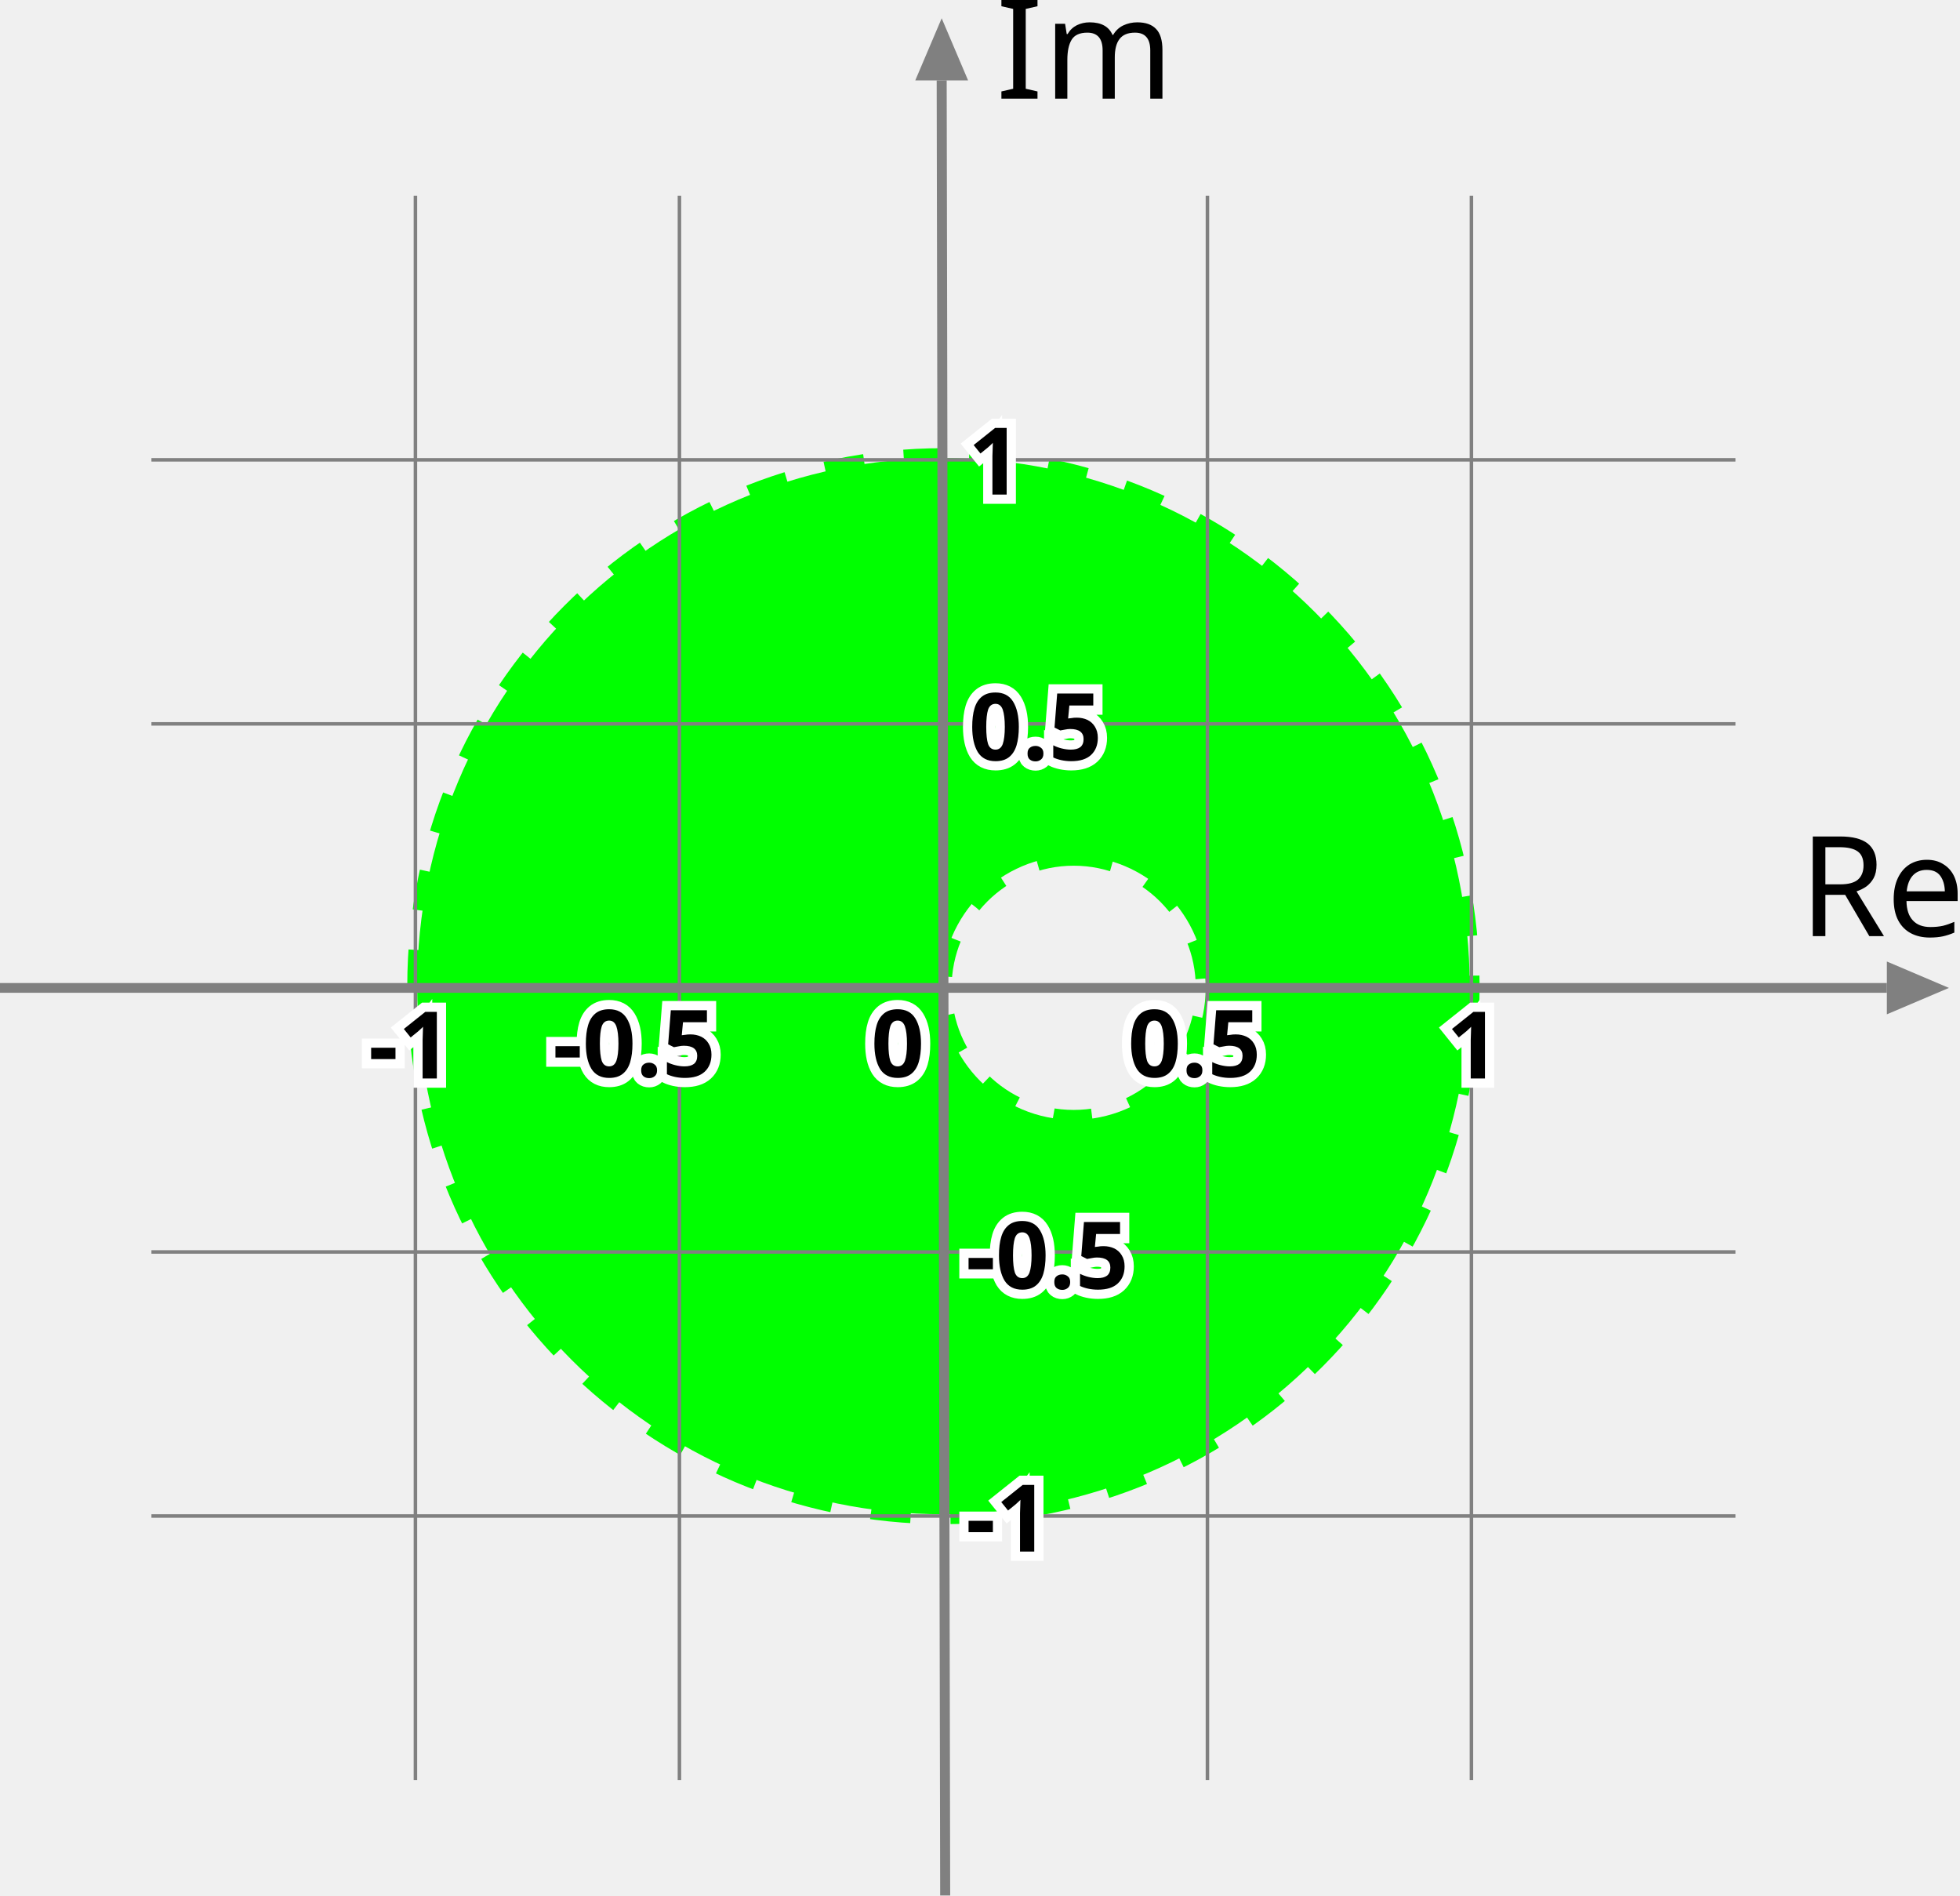
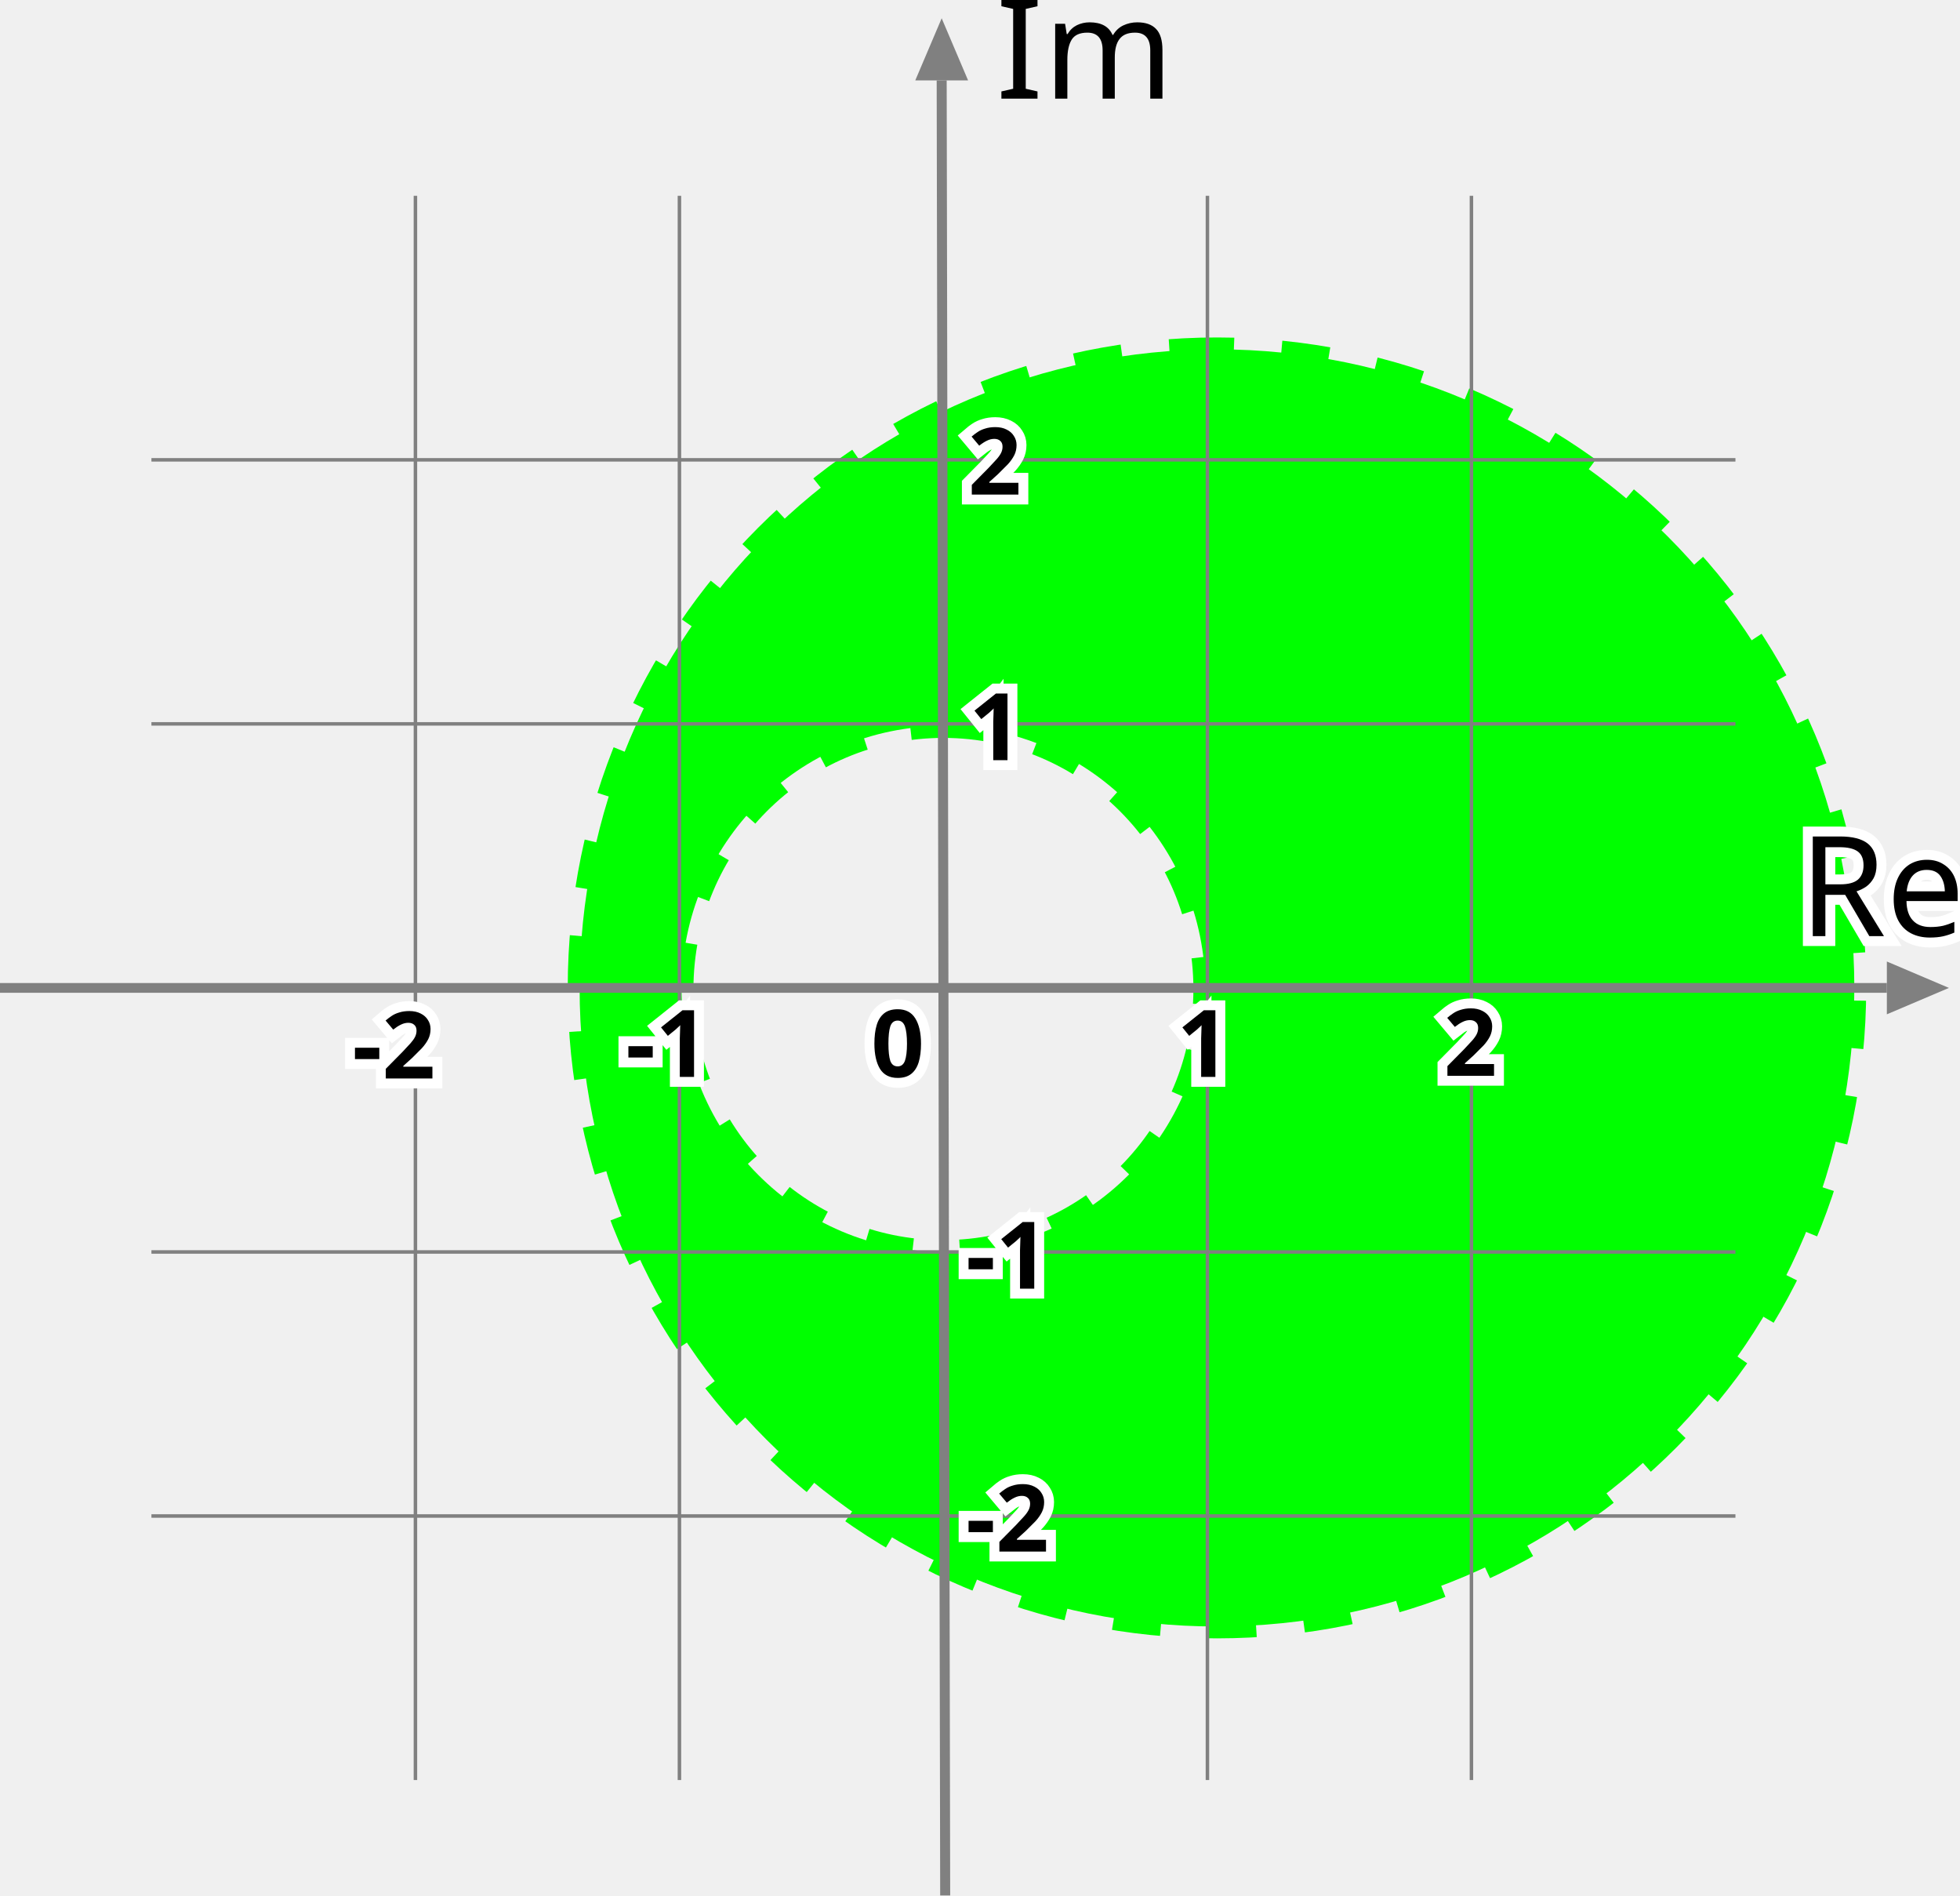
<svg xmlns="http://www.w3.org/2000/svg" width="148.484mm" height="143.573mm" viewBox="0 0 148.484 143.573" version="1.1" id="svg1">
  <defs id="defs1" />
+   <path id="path1-3" style="display:inline;fill:#00ff00;fill-opacity:1;stroke:#00ff00;stroke-width:1.8;stroke-linejoin:round;stroke-dasharray:3.6, 3.6;stroke-dashoffset:0" d="M 92.194,26.461 A 48.284,48.369 0 0 0 43.91,74.83 48.284,48.369 0 0 0 92.194,123.199 48.284,48.369 0 0 0 140.478,74.83 48.284,48.369 0 0 0 92.194,26.461 Z M 71.472,54.993 A 19.837,19.919 0 0 1 91.309,74.912 19.837,19.919 0 0 1 71.472,94.83 19.837,19.919 0 0 1 51.634,74.912 19.837,19.919 0 0 1 71.472,54.993 Z" />
  <path id="path492" style="display:none;fill:#ff0000;fill-opacity:1;stroke:#ff0000;stroke-width:1.5;stroke-dasharray:3, 3;stroke-dashoffset:0;stroke-opacity:1" d="M 71.488,34.83 A 39.868,39.934 0 0 0 31.621,74.764 39.868,39.934 0 0 0 71.488,114.698 39.868,39.934 0 0 0 111.356,74.764 39.868,39.934 0 0 0 71.488,34.83 Z m -0.017,20 a 20.017,20 0 0 1 20.017,20 20.017,20 0 0 1 -20.017,20 20.017,20 0 0 1 -20.016,-20 20.017,20 0 0 1 20.016,-20 z" />
-   <path id="path546" style="display:inline;fill:#00ff00;fill-opacity:1;stroke:#00ff00;stroke-width:1.5;stroke-dasharray:3, 3;stroke-dashoffset:0;stroke-opacity:1" d="M 71.472,34.698 A 39.868,40 0 0 0 31.604,74.698 39.868,40 0 0 0 71.472,114.698 39.868,40 0 0 0 111.339,74.698 39.868,40 0 0 0 71.472,34.698 Z m 9.868,30.125 a 10,10 0 0 1 10,10 10,10 0 0 1 -10,10 10,10 0 0 1 -10,-10 10,10 0 0 1 10,-10 z" />
  <g id="layer3" style="display:inline">
    <path style="fill:#000000;stroke:#808080;stroke-width:0.758;stroke-dasharray:none;stroke-opacity:1" d="M 71.604,143.573 71.339,6.088" id="path484" />
    <path style="fill:#000000;stroke:#808080;stroke-width:0.739;stroke-dasharray:none;stroke-opacity:1" d="M 0,74.83 H 142.943" id="path485" />
    <text xml:space="preserve" style="font-style:normal;font-variant:normal;font-weight:normal;font-stretch:normal;font-size:10.583px;font-family:'Fira Code';-inkscape-font-specification:'Fira Code, Normal';font-variant-ligatures:normal;font-variant-caps:normal;font-variant-numeric:normal;font-variant-east-asian:normal;text-align:start;writing-mode:lr-tb;direction:ltr;text-anchor:start;fill:#000000;stroke:none;stroke-width:0.8;stroke-dasharray:none;stroke-opacity:1" x="75.441" y="7.473" id="text485">
      <tspan id="tspan485" style="font-style:normal;font-variant:normal;font-weight:normal;font-stretch:normal;font-size:10.583px;font-family:'Fira Code';-inkscape-font-specification:'Fira Code, Normal';font-variant-ligatures:normal;font-variant-caps:normal;font-variant-numeric:normal;font-variant-east-asian:normal;stroke:none;stroke-width:0.8" x="75.441" y="7.473">Im</tspan>
    </text>
    <path style="fill:#808080;fill-opacity:1;stroke:none;stroke-width:1.5;stroke-dasharray:3, 3;stroke-dashoffset:0;stroke-opacity:1" d="m 71.339,1.385 -2,4.703 h 4 z" id="path494" />
-     <text xml:space="preserve" style="font-style:normal;font-variant:normal;font-weight:normal;font-stretch:normal;font-size:10.583px;font-family:'Fira Code';-inkscape-font-specification:'Fira Code, Normal';font-variant-ligatures:normal;font-variant-caps:normal;font-variant-numeric:normal;font-variant-east-asian:normal;text-align:start;writing-mode:lr-tb;direction:ltr;text-anchor:start;fill:#000000;stroke:none;stroke-width:0.8;stroke-dasharray:none;stroke-opacity:1" x="136.3" y="70.907" id="text486">
-       <tspan id="tspan486" style="font-style:normal;font-variant:normal;font-weight:normal;font-stretch:normal;font-size:10.583px;font-family:'Fira Code';-inkscape-font-specification:'Fira Code, Normal';font-variant-ligatures:normal;font-variant-caps:normal;font-variant-numeric:normal;font-variant-east-asian:normal;stroke-width:0.8" x="136.3" y="70.907">Re</tspan>
+     <text xml:space="preserve" style="font-style:normal;font-variant:normal;font-weight:normal;font-stretch:normal;font-size:10.583px;font-family:'Fira Code';-inkscape-font-specification:'Fira Code, Normal';font-variant-ligatures:normal;font-variant-caps:normal;font-variant-numeric:normal;font-variant-east-asian:normal;text-align:start;writing-mode:lr-tb;direction:ltr;text-anchor:start;fill:#ffffff;stroke:#ffffff;stroke-width:1.5;stroke-dasharray:none;stroke-opacity:1" x="136.3" y="70.907" id="text486">
+       <tspan id="tspan486" style="font-style:normal;font-variant:normal;font-weight:normal;font-stretch:normal;font-size:10.583px;font-family:'Fira Code';-inkscape-font-specification:'Fira Code, Normal';font-variant-ligatures:normal;font-variant-caps:normal;font-variant-numeric:normal;font-variant-east-asian:normal;stroke-width:1.5;fill:#ffffff;stroke:#ffffff;stroke-dasharray:none" x="136.3" y="70.907">Re</tspan>
+     </text>
+     <text xml:space="preserve" style="display:inline;font-style:normal;font-variant:normal;font-weight:normal;font-stretch:normal;font-size:10.583px;font-family:'Fira Code';-inkscape-font-specification:'Fira Code, Normal';font-variant-ligatures:normal;font-variant-caps:normal;font-variant-numeric:normal;font-variant-east-asian:normal;text-align:start;writing-mode:lr-tb;direction:ltr;text-anchor:start;fill:#000000;stroke:none;stroke-width:0.8;stroke-dasharray:none;stroke-opacity:1" x="136.3" y="70.907" id="text10">
+       <tspan id="tspan10" style="font-style:normal;font-variant:normal;font-weight:normal;font-stretch:normal;font-size:10.583px;font-family:'Fira Code';-inkscape-font-specification:'Fira Code, Normal';font-variant-ligatures:normal;font-variant-caps:normal;font-variant-numeric:normal;font-variant-east-asian:normal;stroke-width:0.8" x="136.3" y="70.907">Re</tspan>
    </text>
    <path style="fill:#808080;fill-opacity:1;stroke:none;stroke-width:1.5;stroke-dasharray:3, 3;stroke-dashoffset:0;stroke-opacity:1" d="m 147.646,74.83 -4.703,-2 v 4 z" id="path494-0" />
    <g transform="translate(11.47148,14.83042)" id="g546" style="stroke:#808080">
      <g id="g540" style="stroke:#808080">
        <path style="fill:none;stroke:#808080;stroke-width:0.265" d="M 20,0 V 120" id="path536" />
        <path style="fill:none;stroke:#808080;stroke-width:0.265" d="M 40,0 V 120" id="path537" />
        <path style="fill:none;stroke:#808080;stroke-width:0.265" d="M 60,0 V 120" id="path538" />
        <path style="fill:none;stroke:#808080;stroke-width:0.265" d="M 80,0 V 120" id="path539" />
        <path style="fill:none;stroke:#808080;stroke-width:0.265" d="M 100,0 V 120" id="path540" />
      </g>
      <g id="g545" style="stroke:#808080">
        <path style="fill:none;stroke:#808080;stroke-width:0.265" d="M 0,20 H 120" id="path541" />
        <path style="fill:none;stroke:#808080;stroke-width:0.265" d="M 0,40 H 120" id="path542" />
        <path style="fill:none;stroke:#808080;stroke-width:0.265" d="M 0,60 H 120" id="path543" />
        <path style="fill:none;stroke:#808080;stroke-width:0.265" d="M 0,80 H 120" id="path544" />
        <path style="fill:none;stroke:#808080;stroke-width:0.265" d="M 0,100 H 120" id="path545" />
      </g>
      <rect x="0" y="0" width="120" height="120" style="fill:none;stroke:#808080;stroke-width:0" id="rect545" />
    </g>
  </g>
-   <g id="g555" style="display:inline;stroke:#ffffff;stroke-width:1.4;stroke-dasharray:none;stroke-opacity:1">
-     <text xml:space="preserve" style="font-style:normal;font-variant:normal;font-weight:600;font-stretch:normal;font-size:7.056px;font-family:'Fira Code';-inkscape-font-specification:'Fira Code, Semi-Bold';font-variant-ligatures:normal;font-variant-caps:normal;font-variant-numeric:normal;font-variant-east-asian:normal;text-align:start;writing-mode:lr-tb;direction:ltr;text-anchor:start;fill:#000000;fill-opacity:1;stroke:#ffffff;stroke-width:1.4;stroke-dasharray:none;stroke-opacity:1" x="65.993" y="81.57" id="text547">
-       <tspan id="tspan547" style="font-style:normal;font-variant:normal;font-weight:600;font-stretch:normal;font-size:7.056px;font-family:'Fira Code';-inkscape-font-specification:'Fira Code, Semi-Bold';font-variant-ligatures:normal;font-variant-caps:normal;font-variant-numeric:normal;font-variant-east-asian:normal;fill:#000000;fill-opacity:1;stroke:#ffffff;stroke-width:1.4;stroke-dasharray:none;stroke-opacity:1" x="65.993" y="81.57">0</tspan>
+   <g id="layer2" style="stroke:#ffffff;stroke-opacity:1;stroke-width:1.5;stroke-dasharray:none;fill:#ffffff">
+     <text xml:space="preserve" style="font-style:normal;font-variant:normal;font-weight:600;font-stretch:normal;font-size:7.056px;font-family:'Fira Code';-inkscape-font-specification:'Fira Code, Semi-Bold';font-variant-ligatures:normal;font-variant-caps:normal;font-variant-numeric:normal;font-variant-east-asian:normal;text-align:start;writing-mode:lr-tb;direction:ltr;text-anchor:start;fill:#ffffff;stroke:#ffffff;stroke-width:1.5;stroke-dasharray:none;stroke-opacity:1;fill-opacity:1" x="65.993" y="81.57" id="text487">
+       <tspan id="tspan487" style="font-style:normal;font-variant:normal;font-weight:600;font-stretch:normal;font-size:7.056px;font-family:'Fira Code';-inkscape-font-specification:'Fira Code, Semi-Bold';font-variant-ligatures:normal;font-variant-caps:normal;font-variant-numeric:normal;font-variant-east-asian:normal;stroke:#ffffff;stroke-width:1.5;stroke-dasharray:none;stroke-opacity:1;fill:#ffffff;fill-opacity:1" x="65.993" y="81.57">0</tspan>
    </text>
-     <text xml:space="preserve" style="font-style:normal;font-variant:normal;font-weight:600;font-stretch:normal;font-size:7.056px;font-family:'Fira Code';-inkscape-font-specification:'Fira Code, Semi-Bold';font-variant-ligatures:normal;font-variant-caps:normal;font-variant-numeric:normal;font-variant-east-asian:normal;text-align:start;writing-mode:lr-tb;direction:ltr;text-anchor:start;fill:#000000;fill-opacity:1;stroke:#ffffff;stroke-width:1.4;stroke-dasharray:none;stroke-opacity:1" x="85.447" y="81.57" id="text548">
-       <tspan id="tspan548" style="font-style:normal;font-variant:normal;font-weight:600;font-stretch:normal;font-size:7.056px;font-family:'Fira Code';-inkscape-font-specification:'Fira Code, Semi-Bold';font-variant-ligatures:normal;font-variant-caps:normal;font-variant-numeric:normal;font-variant-east-asian:normal;fill:#000000;fill-opacity:1;stroke:#ffffff;stroke-width:1.4;stroke-dasharray:none;stroke-opacity:1" x="85.447" y="81.57">0.5</tspan>
+     <text xml:space="preserve" style="font-style:normal;font-variant:normal;font-weight:600;font-stretch:normal;font-size:7.056px;font-family:'Fira Code';-inkscape-font-specification:'Fira Code, Semi-Bold';font-variant-ligatures:normal;font-variant-caps:normal;font-variant-numeric:normal;font-variant-east-asian:normal;text-align:start;writing-mode:lr-tb;direction:ltr;text-anchor:start;fill:#ffffff;fill-opacity:1;stroke:#ffffff;stroke-width:1.5;stroke-dasharray:none;stroke-opacity:1" x="89.151" y="81.57" id="text488">
+       <tspan id="tspan488" style="font-style:normal;font-variant:normal;font-weight:600;font-stretch:normal;font-size:7.056px;font-family:'Fira Code';-inkscape-font-specification:'Fira Code, Semi-Bold';font-variant-ligatures:normal;font-variant-caps:normal;font-variant-numeric:normal;font-variant-east-asian:normal;fill:#ffffff;fill-opacity:1;stroke:#ffffff;stroke-width:1.5;stroke-dasharray:none;stroke-opacity:1" x="89.151" y="81.57">1</tspan>
    </text>
-     <text xml:space="preserve" style="font-style:normal;font-variant:normal;font-weight:600;font-stretch:normal;font-size:7.056px;font-family:'Fira Code';-inkscape-font-specification:'Fira Code, Semi-Bold';font-variant-ligatures:normal;font-variant-caps:normal;font-variant-numeric:normal;font-variant-east-asian:normal;text-align:start;writing-mode:lr-tb;direction:ltr;text-anchor:start;fill:#000000;fill-opacity:1;stroke:#ffffff;stroke-width:1.4;stroke-dasharray:none;stroke-opacity:1" x="109.576" y="81.693" id="text549">
-       <tspan id="tspan549" style="font-style:normal;font-variant:normal;font-weight:600;font-stretch:normal;font-size:7.056px;font-family:'Fira Code';-inkscape-font-specification:'Fira Code, Semi-Bold';font-variant-ligatures:normal;font-variant-caps:normal;font-variant-numeric:normal;font-variant-east-asian:normal;fill:#000000;fill-opacity:1;stroke:#ffffff;stroke-width:1.4;stroke-dasharray:none;stroke-opacity:1" x="109.576" y="81.693">1</tspan>
+     <text xml:space="preserve" style="font-style:normal;font-variant:normal;font-weight:600;font-stretch:normal;font-size:7.056px;font-family:'Fira Code';-inkscape-font-specification:'Fira Code, Semi-Bold';font-variant-ligatures:normal;font-variant-caps:normal;font-variant-numeric:normal;font-variant-east-asian:normal;text-align:start;writing-mode:lr-tb;direction:ltr;text-anchor:start;fill:#ffffff;fill-opacity:1;stroke:#ffffff;stroke-width:1.5;stroke-dasharray:none;stroke-opacity:1" x="109.371" y="81.488" id="text489">
+       <tspan id="tspan489" style="font-style:normal;font-variant:normal;font-weight:600;font-stretch:normal;font-size:7.056px;font-family:'Fira Code';-inkscape-font-specification:'Fira Code, Semi-Bold';font-variant-ligatures:normal;font-variant-caps:normal;font-variant-numeric:normal;font-variant-east-asian:normal;fill:#ffffff;fill-opacity:1;stroke:#ffffff;stroke-width:1.5;stroke-dasharray:none;stroke-opacity:1" x="109.371" y="81.488">2</tspan>
    </text>
-     <text xml:space="preserve" style="font-style:normal;font-variant:normal;font-weight:600;font-stretch:normal;font-size:7.056px;font-family:'Fira Code';-inkscape-font-specification:'Fira Code, Semi-Bold';font-variant-ligatures:normal;font-variant-caps:normal;font-variant-numeric:normal;font-variant-east-asian:normal;text-align:start;writing-mode:lr-tb;direction:ltr;text-anchor:start;fill:#000000;fill-opacity:1;stroke:#ffffff;stroke-width:1.4;stroke-dasharray:none;stroke-opacity:1" x="41.859" y="81.57" id="text550">
-       <tspan id="tspan550" style="font-style:normal;font-variant:normal;font-weight:600;font-stretch:normal;font-size:7.056px;font-family:'Fira Code';-inkscape-font-specification:'Fira Code, Semi-Bold';font-variant-ligatures:normal;font-variant-caps:normal;font-variant-numeric:normal;font-variant-east-asian:normal;fill:#000000;fill-opacity:1;stroke:#ffffff;stroke-width:1.4;stroke-dasharray:none;stroke-opacity:1" x="41.859" y="81.57">-0.5</tspan>
+     <text xml:space="preserve" style="font-style:normal;font-variant:normal;font-weight:600;font-stretch:normal;font-size:7.056px;font-family:'Fira Code';-inkscape-font-specification:'Fira Code, Semi-Bold';font-variant-ligatures:normal;font-variant-caps:normal;font-variant-numeric:normal;font-variant-east-asian:normal;text-align:start;writing-mode:lr-tb;direction:ltr;text-anchor:start;fill:#ffffff;fill-opacity:1;stroke:#ffffff;stroke-width:1.5;stroke-dasharray:none;stroke-opacity:1" x="47.385" y="81.57" id="text491">
+       <tspan id="tspan491" style="font-style:normal;font-variant:normal;font-weight:600;font-stretch:normal;font-size:7.056px;font-family:'Fira Code';-inkscape-font-specification:'Fira Code, Semi-Bold';font-variant-ligatures:normal;font-variant-caps:normal;font-variant-numeric:normal;font-variant-east-asian:normal;fill:#ffffff;fill-opacity:1;stroke:#ffffff;stroke-width:1.5;stroke-dasharray:none;stroke-opacity:1" x="47.385" y="81.57">-1</tspan>
    </text>
-     <text xml:space="preserve" style="font-style:normal;font-variant:normal;font-weight:600;font-stretch:normal;font-size:7.056px;font-family:'Fira Code';-inkscape-font-specification:'Fira Code, Semi-Bold';font-variant-ligatures:normal;font-variant-caps:normal;font-variant-numeric:normal;font-variant-east-asian:normal;text-align:start;writing-mode:lr-tb;direction:ltr;text-anchor:start;fill:#000000;fill-opacity:1;stroke:#ffffff;stroke-width:1.4;stroke-dasharray:none;stroke-opacity:1" x="27.898" y="81.693" id="text551">
-       <tspan id="tspan551" style="font-style:normal;font-variant:normal;font-weight:600;font-stretch:normal;font-size:7.056px;font-family:'Fira Code';-inkscape-font-specification:'Fira Code, Semi-Bold';font-variant-ligatures:normal;font-variant-caps:normal;font-variant-numeric:normal;font-variant-east-asian:normal;fill:#000000;fill-opacity:1;stroke:#ffffff;stroke-width:1.4;stroke-dasharray:none;stroke-opacity:1" x="27.898" y="81.693">-1</tspan>
+     <text xml:space="preserve" style="font-style:normal;font-variant:normal;font-weight:600;font-stretch:normal;font-size:7.056px;font-family:'Fira Code';-inkscape-font-specification:'Fira Code, Semi-Bold';font-variant-ligatures:normal;font-variant-caps:normal;font-variant-numeric:normal;font-variant-east-asian:normal;text-align:start;writing-mode:lr-tb;direction:ltr;text-anchor:start;fill:#ffffff;fill-opacity:1;stroke:#ffffff;stroke-width:1.5;stroke-dasharray:none;stroke-opacity:1" x="26.67" y="81.693" id="text492">
+       <tspan id="tspan492" style="font-style:normal;font-variant:normal;font-weight:600;font-stretch:normal;font-size:7.056px;font-family:'Fira Code';-inkscape-font-specification:'Fira Code, Semi-Bold';font-variant-ligatures:normal;font-variant-caps:normal;font-variant-numeric:normal;font-variant-east-asian:normal;fill:#ffffff;fill-opacity:1;stroke:#ffffff;stroke-width:1.5;stroke-dasharray:none;stroke-opacity:1" x="26.67" y="81.693">-2</tspan>
    </text>
-     <text xml:space="preserve" style="font-style:normal;font-variant:normal;font-weight:600;font-stretch:normal;font-size:7.056px;font-family:'Fira Code';-inkscape-font-specification:'Fira Code, Semi-Bold';font-variant-ligatures:normal;font-variant-caps:normal;font-variant-numeric:normal;font-variant-east-asian:normal;text-align:start;writing-mode:lr-tb;direction:ltr;text-anchor:start;fill:#000000;fill-opacity:1;stroke:#ffffff;stroke-width:1.4;stroke-dasharray:none;stroke-opacity:1" x="73.155" y="117.524" id="text552">
-       <tspan id="tspan552" style="font-style:normal;font-variant:normal;font-weight:600;font-stretch:normal;font-size:7.056px;font-family:'Fira Code';-inkscape-font-specification:'Fira Code, Semi-Bold';font-variant-ligatures:normal;font-variant-caps:normal;font-variant-numeric:normal;font-variant-east-asian:normal;fill:#000000;fill-opacity:1;stroke:#ffffff;stroke-width:1.4;stroke-dasharray:none;stroke-opacity:1" x="73.155" y="117.524">-1</tspan>
+     <text xml:space="preserve" style="font-style:normal;font-variant:normal;font-weight:600;font-stretch:normal;font-size:7.056px;font-family:'Fira Code';-inkscape-font-specification:'Fira Code, Semi-Bold';font-variant-ligatures:normal;font-variant-caps:normal;font-variant-numeric:normal;font-variant-east-asian:normal;text-align:start;writing-mode:lr-tb;direction:ltr;text-anchor:start;fill:#ffffff;fill-opacity:1;stroke:#ffffff;stroke-width:1.5;stroke-dasharray:none;stroke-opacity:1" x="73.155" y="117.524" id="text492-4">
+       <tspan id="tspan492-7" style="font-style:normal;font-variant:normal;font-weight:600;font-stretch:normal;font-size:7.056px;font-family:'Fira Code';-inkscape-font-specification:'Fira Code, Semi-Bold';font-variant-ligatures:normal;font-variant-caps:normal;font-variant-numeric:normal;font-variant-east-asian:normal;fill:#ffffff;fill-opacity:1;stroke:#ffffff;stroke-width:1.5;stroke-dasharray:none;stroke-opacity:1" x="73.155" y="117.524">-2</tspan>
    </text>
-     <text xml:space="preserve" style="font-style:normal;font-variant:normal;font-weight:600;font-stretch:normal;font-size:7.056px;font-family:'Fira Code';-inkscape-font-specification:'Fira Code, Semi-Bold';font-variant-ligatures:normal;font-variant-caps:normal;font-variant-numeric:normal;font-variant-east-asian:normal;text-align:start;writing-mode:lr-tb;direction:ltr;text-anchor:start;fill:#000000;fill-opacity:1;stroke:#ffffff;stroke-width:1.4;stroke-dasharray:none;stroke-opacity:1" x="73.34" y="37.459" id="text553">
-       <tspan id="tspan553" style="font-style:normal;font-variant:normal;font-weight:600;font-stretch:normal;font-size:7.056px;font-family:'Fira Code';-inkscape-font-specification:'Fira Code, Semi-Bold';font-variant-ligatures:normal;font-variant-caps:normal;font-variant-numeric:normal;font-variant-east-asian:normal;fill:#000000;fill-opacity:1;stroke:#ffffff;stroke-width:1.4;stroke-dasharray:none;stroke-opacity:1" x="73.34" y="37.459">1</tspan>
+     <text xml:space="preserve" style="font-style:normal;font-variant:normal;font-weight:600;font-stretch:normal;font-size:7.056px;font-family:'Fira Code';-inkscape-font-specification:'Fira Code, Semi-Bold';font-variant-ligatures:normal;font-variant-caps:normal;font-variant-numeric:normal;font-variant-east-asian:normal;text-align:start;writing-mode:lr-tb;direction:ltr;text-anchor:start;fill:#ffffff;fill-opacity:1;stroke:#ffffff;stroke-width:1.5;stroke-dasharray:none;stroke-opacity:1" x="73.34" y="37.459" id="text492-0">
+       <tspan id="tspan492-6" style="font-style:normal;font-variant:normal;font-weight:600;font-stretch:normal;font-size:7.056px;font-family:'Fira Code';-inkscape-font-specification:'Fira Code, Semi-Bold';font-variant-ligatures:normal;font-variant-caps:normal;font-variant-numeric:normal;font-variant-east-asian:normal;fill:#ffffff;fill-opacity:1;stroke:#ffffff;stroke-width:1.5;stroke-dasharray:none;stroke-opacity:1" x="73.34" y="37.459">2</tspan>
    </text>
-     <text xml:space="preserve" style="font-style:normal;font-variant:normal;font-weight:600;font-stretch:normal;font-size:7.056px;font-family:'Fira Code';-inkscape-font-specification:'Fira Code, Semi-Bold';font-variant-ligatures:normal;font-variant-caps:normal;font-variant-numeric:normal;font-variant-east-asian:normal;text-align:start;writing-mode:lr-tb;direction:ltr;text-anchor:start;fill:#000000;fill-opacity:1;stroke:#ffffff;stroke-width:1.4;stroke-dasharray:none;stroke-opacity:1" x="73.401" y="57.577" id="text554">
-       <tspan id="tspan554" style="font-style:normal;font-variant:normal;font-weight:600;font-stretch:normal;font-size:7.056px;font-family:'Fira Code';-inkscape-font-specification:'Fira Code, Semi-Bold';font-variant-ligatures:normal;font-variant-caps:normal;font-variant-numeric:normal;font-variant-east-asian:normal;fill:#000000;fill-opacity:1;stroke:#ffffff;stroke-width:1.4;stroke-dasharray:none;stroke-opacity:1" x="73.401" y="57.577">0.5</tspan>
+     <text xml:space="preserve" style="font-style:normal;font-variant:normal;font-weight:600;font-stretch:normal;font-size:7.056px;font-family:'Fira Code';-inkscape-font-specification:'Fira Code, Semi-Bold';font-variant-ligatures:normal;font-variant-caps:normal;font-variant-numeric:normal;font-variant-east-asian:normal;text-align:start;writing-mode:lr-tb;direction:ltr;text-anchor:start;fill:#ffffff;fill-opacity:1;stroke:#ffffff;stroke-width:1.5;stroke-dasharray:none;stroke-opacity:1" x="73.401" y="57.577" id="text492-8">
+       <tspan id="tspan492-5" style="font-style:normal;font-variant:normal;font-weight:600;font-stretch:normal;font-size:7.056px;font-family:'Fira Code';-inkscape-font-specification:'Fira Code, Semi-Bold';font-variant-ligatures:normal;font-variant-caps:normal;font-variant-numeric:normal;font-variant-east-asian:normal;fill:#ffffff;fill-opacity:1;stroke:#ffffff;stroke-width:1.5;stroke-dasharray:none;stroke-opacity:1" x="73.401" y="57.577">1</tspan>
    </text>
-     <text xml:space="preserve" style="font-style:normal;font-variant:normal;font-weight:600;font-stretch:normal;font-size:7.056px;font-family:'Fira Code';-inkscape-font-specification:'Fira Code, Semi-Bold';font-variant-ligatures:normal;font-variant-caps:normal;font-variant-numeric:normal;font-variant-east-asian:normal;text-align:start;writing-mode:lr-tb;direction:ltr;text-anchor:start;fill:#000000;fill-opacity:1;stroke:#ffffff;stroke-width:1.4;stroke-dasharray:none;stroke-opacity:1" x="73.155" y="97.609" id="text555">
-       <tspan id="tspan555" style="font-style:normal;font-variant:normal;font-weight:600;font-stretch:normal;font-size:7.056px;font-family:'Fira Code';-inkscape-font-specification:'Fira Code, Semi-Bold';font-variant-ligatures:normal;font-variant-caps:normal;font-variant-numeric:normal;font-variant-east-asian:normal;fill:#000000;fill-opacity:1;stroke:#ffffff;stroke-width:1.4;stroke-dasharray:none;stroke-opacity:1" x="73.155" y="97.609">-0.5</tspan>
+     <text xml:space="preserve" style="font-style:normal;font-variant:normal;font-weight:600;font-stretch:normal;font-size:7.056px;font-family:'Fira Code';-inkscape-font-specification:'Fira Code, Semi-Bold';font-variant-ligatures:normal;font-variant-caps:normal;font-variant-numeric:normal;font-variant-east-asian:normal;text-align:start;writing-mode:lr-tb;direction:ltr;text-anchor:start;fill:#ffffff;fill-opacity:1;stroke:#ffffff;stroke-width:1.5;stroke-dasharray:none;stroke-opacity:1" x="73.155" y="97.609" id="text492-9">
+       <tspan id="tspan492-3" style="font-style:normal;font-variant:normal;font-weight:600;font-stretch:normal;font-size:7.056px;font-family:'Fira Code';-inkscape-font-specification:'Fira Code, Semi-Bold';font-variant-ligatures:normal;font-variant-caps:normal;font-variant-numeric:normal;font-variant-east-asian:normal;fill:#ffffff;fill-opacity:1;stroke:#ffffff;stroke-width:1.5;stroke-dasharray:none;stroke-opacity:1" x="73.155" y="97.609">-1</tspan>
    </text>
  </g>
-   <g id="layer2" style="stroke:none">
-     <text xml:space="preserve" style="font-style:normal;font-variant:normal;font-weight:600;font-stretch:normal;font-size:7.056px;font-family:'Fira Code';-inkscape-font-specification:'Fira Code, Semi-Bold';font-variant-ligatures:normal;font-variant-caps:normal;font-variant-numeric:normal;font-variant-east-asian:normal;text-align:start;writing-mode:lr-tb;direction:ltr;text-anchor:start;fill:#000000;stroke:none;stroke-width:0.4;stroke-dasharray:none;stroke-opacity:1;fill-opacity:1" x="65.993" y="81.57" id="text487">
-       <tspan id="tspan487" style="font-style:normal;font-variant:normal;font-weight:600;font-stretch:normal;font-size:7.056px;font-family:'Fira Code';-inkscape-font-specification:'Fira Code, Semi-Bold';font-variant-ligatures:normal;font-variant-caps:normal;font-variant-numeric:normal;font-variant-east-asian:normal;stroke:none;stroke-width:0.4;stroke-dasharray:none;stroke-opacity:1;fill:#000000;fill-opacity:1" x="65.993" y="81.57">0</tspan>
+   <g id="g9" style="stroke:none">
+     <text xml:space="preserve" style="font-style:normal;font-variant:normal;font-weight:600;font-stretch:normal;font-size:7.056px;font-family:'Fira Code';-inkscape-font-specification:'Fira Code, Semi-Bold';font-variant-ligatures:normal;font-variant-caps:normal;font-variant-numeric:normal;font-variant-east-asian:normal;text-align:start;writing-mode:lr-tb;direction:ltr;text-anchor:start;fill:#000000;stroke:none;stroke-width:0.4;stroke-dasharray:none;stroke-opacity:1;fill-opacity:1" x="65.993" y="81.57" id="text1">
+       <tspan id="tspan1" style="font-style:normal;font-variant:normal;font-weight:600;font-stretch:normal;font-size:7.056px;font-family:'Fira Code';-inkscape-font-specification:'Fira Code, Semi-Bold';font-variant-ligatures:normal;font-variant-caps:normal;font-variant-numeric:normal;font-variant-east-asian:normal;stroke:none;stroke-width:0.4;stroke-dasharray:none;stroke-opacity:1;fill:#000000;fill-opacity:1" x="65.993" y="81.57">0</tspan>
    </text>
-     <text xml:space="preserve" style="font-style:normal;font-variant:normal;font-weight:600;font-stretch:normal;font-size:7.056px;font-family:'Fira Code';-inkscape-font-specification:'Fira Code, Semi-Bold';font-variant-ligatures:normal;font-variant-caps:normal;font-variant-numeric:normal;font-variant-east-asian:normal;text-align:start;writing-mode:lr-tb;direction:ltr;text-anchor:start;fill:#000000;stroke:none;stroke-width:0.4;stroke-dasharray:none;stroke-opacity:1;fill-opacity:1" x="85.447" y="81.57" id="text488">
-       <tspan id="tspan488" style="font-style:normal;font-variant:normal;font-weight:600;font-stretch:normal;font-size:7.056px;font-family:'Fira Code';-inkscape-font-specification:'Fira Code, Semi-Bold';font-variant-ligatures:normal;font-variant-caps:normal;font-variant-numeric:normal;font-variant-east-asian:normal;stroke:none;stroke-width:0.4;stroke-dasharray:none;stroke-opacity:1;fill:#000000;fill-opacity:1" x="85.447" y="81.57">0.5</tspan>
+     <text xml:space="preserve" style="font-style:normal;font-variant:normal;font-weight:600;font-stretch:normal;font-size:7.056px;font-family:'Fira Code';-inkscape-font-specification:'Fira Code, Semi-Bold';font-variant-ligatures:normal;font-variant-caps:normal;font-variant-numeric:normal;font-variant-east-asian:normal;text-align:start;writing-mode:lr-tb;direction:ltr;text-anchor:start;fill:#000000;fill-opacity:1;stroke:none;stroke-width:0.4;stroke-dasharray:none;stroke-opacity:1" x="89.151" y="81.57" id="text2">
+       <tspan id="tspan2" style="font-style:normal;font-variant:normal;font-weight:600;font-stretch:normal;font-size:7.056px;font-family:'Fira Code';-inkscape-font-specification:'Fira Code, Semi-Bold';font-variant-ligatures:normal;font-variant-caps:normal;font-variant-numeric:normal;font-variant-east-asian:normal;fill:#000000;fill-opacity:1;stroke:none;stroke-width:0.4;stroke-dasharray:none;stroke-opacity:1" x="89.151" y="81.57">1</tspan>
    </text>
-     <text xml:space="preserve" style="font-style:normal;font-variant:normal;font-weight:600;font-stretch:normal;font-size:7.056px;font-family:'Fira Code';-inkscape-font-specification:'Fira Code, Semi-Bold';font-variant-ligatures:normal;font-variant-caps:normal;font-variant-numeric:normal;font-variant-east-asian:normal;text-align:start;writing-mode:lr-tb;direction:ltr;text-anchor:start;fill:#000000;stroke:none;stroke-width:0.4;stroke-dasharray:none;stroke-opacity:1;fill-opacity:1" x="109.576" y="81.693" id="text489">
-       <tspan id="tspan489" style="font-style:normal;font-variant:normal;font-weight:600;font-stretch:normal;font-size:7.056px;font-family:'Fira Code';-inkscape-font-specification:'Fira Code, Semi-Bold';font-variant-ligatures:normal;font-variant-caps:normal;font-variant-numeric:normal;font-variant-east-asian:normal;stroke:none;stroke-width:0.4;stroke-dasharray:none;stroke-opacity:1;fill:#000000;fill-opacity:1" x="109.576" y="81.693">1</tspan>
+     <text xml:space="preserve" style="font-style:normal;font-variant:normal;font-weight:600;font-stretch:normal;font-size:7.056px;font-family:'Fira Code';-inkscape-font-specification:'Fira Code, Semi-Bold';font-variant-ligatures:normal;font-variant-caps:normal;font-variant-numeric:normal;font-variant-east-asian:normal;text-align:start;writing-mode:lr-tb;direction:ltr;text-anchor:start;fill:#000000;fill-opacity:1;stroke:none;stroke-width:0.4;stroke-dasharray:none;stroke-opacity:1" x="109.371" y="81.488" id="text3">
+       <tspan id="tspan3" style="font-style:normal;font-variant:normal;font-weight:600;font-stretch:normal;font-size:7.056px;font-family:'Fira Code';-inkscape-font-specification:'Fira Code, Semi-Bold';font-variant-ligatures:normal;font-variant-caps:normal;font-variant-numeric:normal;font-variant-east-asian:normal;fill:#000000;fill-opacity:1;stroke:none;stroke-width:0.4;stroke-dasharray:none;stroke-opacity:1" x="109.371" y="81.488">2</tspan>
    </text>
-     <text xml:space="preserve" style="font-style:normal;font-variant:normal;font-weight:600;font-stretch:normal;font-size:7.056px;font-family:'Fira Code';-inkscape-font-specification:'Fira Code, Semi-Bold';font-variant-ligatures:normal;font-variant-caps:normal;font-variant-numeric:normal;font-variant-east-asian:normal;text-align:start;writing-mode:lr-tb;direction:ltr;text-anchor:start;fill:#000000;stroke:none;stroke-width:0.4;stroke-dasharray:none;stroke-opacity:1;fill-opacity:1" x="41.859" y="81.57" id="text491">
-       <tspan id="tspan491" style="font-style:normal;font-variant:normal;font-weight:600;font-stretch:normal;font-size:7.056px;font-family:'Fira Code';-inkscape-font-specification:'Fira Code, Semi-Bold';font-variant-ligatures:normal;font-variant-caps:normal;font-variant-numeric:normal;font-variant-east-asian:normal;stroke:none;stroke-width:0.4;stroke-dasharray:none;stroke-opacity:1;fill:#000000;fill-opacity:1" x="41.859" y="81.57">-0.5</tspan>
+     <text xml:space="preserve" style="font-style:normal;font-variant:normal;font-weight:600;font-stretch:normal;font-size:7.056px;font-family:'Fira Code';-inkscape-font-specification:'Fira Code, Semi-Bold';font-variant-ligatures:normal;font-variant-caps:normal;font-variant-numeric:normal;font-variant-east-asian:normal;text-align:start;writing-mode:lr-tb;direction:ltr;text-anchor:start;fill:#000000;fill-opacity:1;stroke:none;stroke-width:0.4;stroke-dasharray:none;stroke-opacity:1" x="47.385" y="81.57" id="text4">
+       <tspan id="tspan4" style="font-style:normal;font-variant:normal;font-weight:600;font-stretch:normal;font-size:7.056px;font-family:'Fira Code';-inkscape-font-specification:'Fira Code, Semi-Bold';font-variant-ligatures:normal;font-variant-caps:normal;font-variant-numeric:normal;font-variant-east-asian:normal;fill:#000000;fill-opacity:1;stroke:none;stroke-width:0.4;stroke-dasharray:none;stroke-opacity:1" x="47.385" y="81.57">-1</tspan>
    </text>
-     <text xml:space="preserve" style="font-style:normal;font-variant:normal;font-weight:600;font-stretch:normal;font-size:7.056px;font-family:'Fira Code';-inkscape-font-specification:'Fira Code, Semi-Bold';font-variant-ligatures:normal;font-variant-caps:normal;font-variant-numeric:normal;font-variant-east-asian:normal;text-align:start;writing-mode:lr-tb;direction:ltr;text-anchor:start;fill:#000000;stroke:none;stroke-width:0.4;stroke-dasharray:none;stroke-opacity:1;fill-opacity:1" x="27.898" y="81.693" id="text492">
-       <tspan id="tspan492" style="font-style:normal;font-variant:normal;font-weight:600;font-stretch:normal;font-size:7.056px;font-family:'Fira Code';-inkscape-font-specification:'Fira Code, Semi-Bold';font-variant-ligatures:normal;font-variant-caps:normal;font-variant-numeric:normal;font-variant-east-asian:normal;stroke:none;stroke-width:0.4;stroke-dasharray:none;stroke-opacity:1;fill:#000000;fill-opacity:1" x="27.898" y="81.693">-1</tspan>
+     <text xml:space="preserve" style="font-style:normal;font-variant:normal;font-weight:600;font-stretch:normal;font-size:7.056px;font-family:'Fira Code';-inkscape-font-specification:'Fira Code, Semi-Bold';font-variant-ligatures:normal;font-variant-caps:normal;font-variant-numeric:normal;font-variant-east-asian:normal;text-align:start;writing-mode:lr-tb;direction:ltr;text-anchor:start;fill:#000000;fill-opacity:1;stroke:none;stroke-width:0.4;stroke-dasharray:none;stroke-opacity:1" x="26.67" y="81.693" id="text5">
+       <tspan id="tspan5" style="font-style:normal;font-variant:normal;font-weight:600;font-stretch:normal;font-size:7.056px;font-family:'Fira Code';-inkscape-font-specification:'Fira Code, Semi-Bold';font-variant-ligatures:normal;font-variant-caps:normal;font-variant-numeric:normal;font-variant-east-asian:normal;fill:#000000;fill-opacity:1;stroke:none;stroke-width:0.4;stroke-dasharray:none;stroke-opacity:1" x="26.67" y="81.693">-2</tspan>
    </text>
-     <text xml:space="preserve" style="font-style:normal;font-variant:normal;font-weight:600;font-stretch:normal;font-size:7.056px;font-family:'Fira Code';-inkscape-font-specification:'Fira Code, Semi-Bold';font-variant-ligatures:normal;font-variant-caps:normal;font-variant-numeric:normal;font-variant-east-asian:normal;text-align:start;writing-mode:lr-tb;direction:ltr;text-anchor:start;fill:#000000;stroke:none;stroke-width:0.4;stroke-dasharray:none;stroke-opacity:1;fill-opacity:1" x="73.155" y="117.524" id="text492-4">
-       <tspan id="tspan492-7" style="font-style:normal;font-variant:normal;font-weight:600;font-stretch:normal;font-size:7.056px;font-family:'Fira Code';-inkscape-font-specification:'Fira Code, Semi-Bold';font-variant-ligatures:normal;font-variant-caps:normal;font-variant-numeric:normal;font-variant-east-asian:normal;stroke:none;stroke-width:0.4;stroke-dasharray:none;stroke-opacity:1;fill:#000000;fill-opacity:1" x="73.155" y="117.524">-1</tspan>
+     <text xml:space="preserve" style="font-style:normal;font-variant:normal;font-weight:600;font-stretch:normal;font-size:7.056px;font-family:'Fira Code';-inkscape-font-specification:'Fira Code, Semi-Bold';font-variant-ligatures:normal;font-variant-caps:normal;font-variant-numeric:normal;font-variant-east-asian:normal;text-align:start;writing-mode:lr-tb;direction:ltr;text-anchor:start;fill:#000000;fill-opacity:1;stroke:none;stroke-width:0.4;stroke-dasharray:none;stroke-opacity:1" x="73.155" y="117.524" id="text6">
+       <tspan id="tspan6" style="font-style:normal;font-variant:normal;font-weight:600;font-stretch:normal;font-size:7.056px;font-family:'Fira Code';-inkscape-font-specification:'Fira Code, Semi-Bold';font-variant-ligatures:normal;font-variant-caps:normal;font-variant-numeric:normal;font-variant-east-asian:normal;fill:#000000;fill-opacity:1;stroke:none;stroke-width:0.4;stroke-dasharray:none;stroke-opacity:1" x="73.155" y="117.524">-2</tspan>
    </text>
-     <text xml:space="preserve" style="font-style:normal;font-variant:normal;font-weight:600;font-stretch:normal;font-size:7.056px;font-family:'Fira Code';-inkscape-font-specification:'Fira Code, Semi-Bold';font-variant-ligatures:normal;font-variant-caps:normal;font-variant-numeric:normal;font-variant-east-asian:normal;text-align:start;writing-mode:lr-tb;direction:ltr;text-anchor:start;fill:#000000;stroke:none;stroke-width:0.4;stroke-dasharray:none;stroke-opacity:1;fill-opacity:1" x="73.34" y="37.459" id="text492-0">
-       <tspan id="tspan492-6" style="font-style:normal;font-variant:normal;font-weight:600;font-stretch:normal;font-size:7.056px;font-family:'Fira Code';-inkscape-font-specification:'Fira Code, Semi-Bold';font-variant-ligatures:normal;font-variant-caps:normal;font-variant-numeric:normal;font-variant-east-asian:normal;stroke:none;stroke-width:0.4;stroke-dasharray:none;stroke-opacity:1;fill:#000000;fill-opacity:1" x="73.34" y="37.459">1</tspan>
+     <text xml:space="preserve" style="font-style:normal;font-variant:normal;font-weight:600;font-stretch:normal;font-size:7.056px;font-family:'Fira Code';-inkscape-font-specification:'Fira Code, Semi-Bold';font-variant-ligatures:normal;font-variant-caps:normal;font-variant-numeric:normal;font-variant-east-asian:normal;text-align:start;writing-mode:lr-tb;direction:ltr;text-anchor:start;fill:#000000;fill-opacity:1;stroke:none;stroke-width:0.4;stroke-dasharray:none;stroke-opacity:1" x="73.34" y="37.459" id="text7">
+       <tspan id="tspan7" style="font-style:normal;font-variant:normal;font-weight:600;font-stretch:normal;font-size:7.056px;font-family:'Fira Code';-inkscape-font-specification:'Fira Code, Semi-Bold';font-variant-ligatures:normal;font-variant-caps:normal;font-variant-numeric:normal;font-variant-east-asian:normal;fill:#000000;fill-opacity:1;stroke:none;stroke-width:0.4;stroke-dasharray:none;stroke-opacity:1" x="73.34" y="37.459">2</tspan>
    </text>
-     <text xml:space="preserve" style="font-style:normal;font-variant:normal;font-weight:600;font-stretch:normal;font-size:7.056px;font-family:'Fira Code';-inkscape-font-specification:'Fira Code, Semi-Bold';font-variant-ligatures:normal;font-variant-caps:normal;font-variant-numeric:normal;font-variant-east-asian:normal;text-align:start;writing-mode:lr-tb;direction:ltr;text-anchor:start;fill:#000000;stroke:none;stroke-width:0.4;stroke-dasharray:none;stroke-opacity:1;fill-opacity:1" x="73.401" y="57.577" id="text492-8">
-       <tspan id="tspan492-5" style="font-style:normal;font-variant:normal;font-weight:600;font-stretch:normal;font-size:7.056px;font-family:'Fira Code';-inkscape-font-specification:'Fira Code, Semi-Bold';font-variant-ligatures:normal;font-variant-caps:normal;font-variant-numeric:normal;font-variant-east-asian:normal;stroke:none;stroke-width:0.4;stroke-dasharray:none;stroke-opacity:1;fill:#000000;fill-opacity:1" x="73.401" y="57.577">0.5</tspan>
+     <text xml:space="preserve" style="font-style:normal;font-variant:normal;font-weight:600;font-stretch:normal;font-size:7.056px;font-family:'Fira Code';-inkscape-font-specification:'Fira Code, Semi-Bold';font-variant-ligatures:normal;font-variant-caps:normal;font-variant-numeric:normal;font-variant-east-asian:normal;text-align:start;writing-mode:lr-tb;direction:ltr;text-anchor:start;fill:#000000;fill-opacity:1;stroke:none;stroke-width:0.4;stroke-dasharray:none;stroke-opacity:1" x="73.401" y="57.577" id="text8">
+       <tspan id="tspan8" style="font-style:normal;font-variant:normal;font-weight:600;font-stretch:normal;font-size:7.056px;font-family:'Fira Code';-inkscape-font-specification:'Fira Code, Semi-Bold';font-variant-ligatures:normal;font-variant-caps:normal;font-variant-numeric:normal;font-variant-east-asian:normal;fill:#000000;fill-opacity:1;stroke:none;stroke-width:0.4;stroke-dasharray:none;stroke-opacity:1" x="73.401" y="57.577">1</tspan>
    </text>
-     <text xml:space="preserve" style="font-style:normal;font-variant:normal;font-weight:600;font-stretch:normal;font-size:7.056px;font-family:'Fira Code';-inkscape-font-specification:'Fira Code, Semi-Bold';font-variant-ligatures:normal;font-variant-caps:normal;font-variant-numeric:normal;font-variant-east-asian:normal;text-align:start;writing-mode:lr-tb;direction:ltr;text-anchor:start;fill:#000000;stroke:none;stroke-width:0.4;stroke-dasharray:none;stroke-opacity:1;fill-opacity:1" x="73.155" y="97.609" id="text492-9">
-       <tspan id="tspan492-3" style="font-style:normal;font-variant:normal;font-weight:600;font-stretch:normal;font-size:7.056px;font-family:'Fira Code';-inkscape-font-specification:'Fira Code, Semi-Bold';font-variant-ligatures:normal;font-variant-caps:normal;font-variant-numeric:normal;font-variant-east-asian:normal;stroke:none;stroke-width:0.4;stroke-dasharray:none;stroke-opacity:1;fill:#000000;fill-opacity:1" x="73.155" y="97.609">-0.5</tspan>
+     <text xml:space="preserve" style="font-style:normal;font-variant:normal;font-weight:600;font-stretch:normal;font-size:7.056px;font-family:'Fira Code';-inkscape-font-specification:'Fira Code, Semi-Bold';font-variant-ligatures:normal;font-variant-caps:normal;font-variant-numeric:normal;font-variant-east-asian:normal;text-align:start;writing-mode:lr-tb;direction:ltr;text-anchor:start;fill:#000000;fill-opacity:1;stroke:none;stroke-width:0.4;stroke-dasharray:none;stroke-opacity:1" x="73.155" y="97.609" id="text9">
+       <tspan id="tspan9" style="font-style:normal;font-variant:normal;font-weight:600;font-stretch:normal;font-size:7.056px;font-family:'Fira Code';-inkscape-font-specification:'Fira Code, Semi-Bold';font-variant-ligatures:normal;font-variant-caps:normal;font-variant-numeric:normal;font-variant-east-asian:normal;fill:#000000;fill-opacity:1;stroke:none;stroke-width:0.4;stroke-dasharray:none;stroke-opacity:1" x="73.155" y="97.609">-1</tspan>
    </text>
  </g>
</svg>
